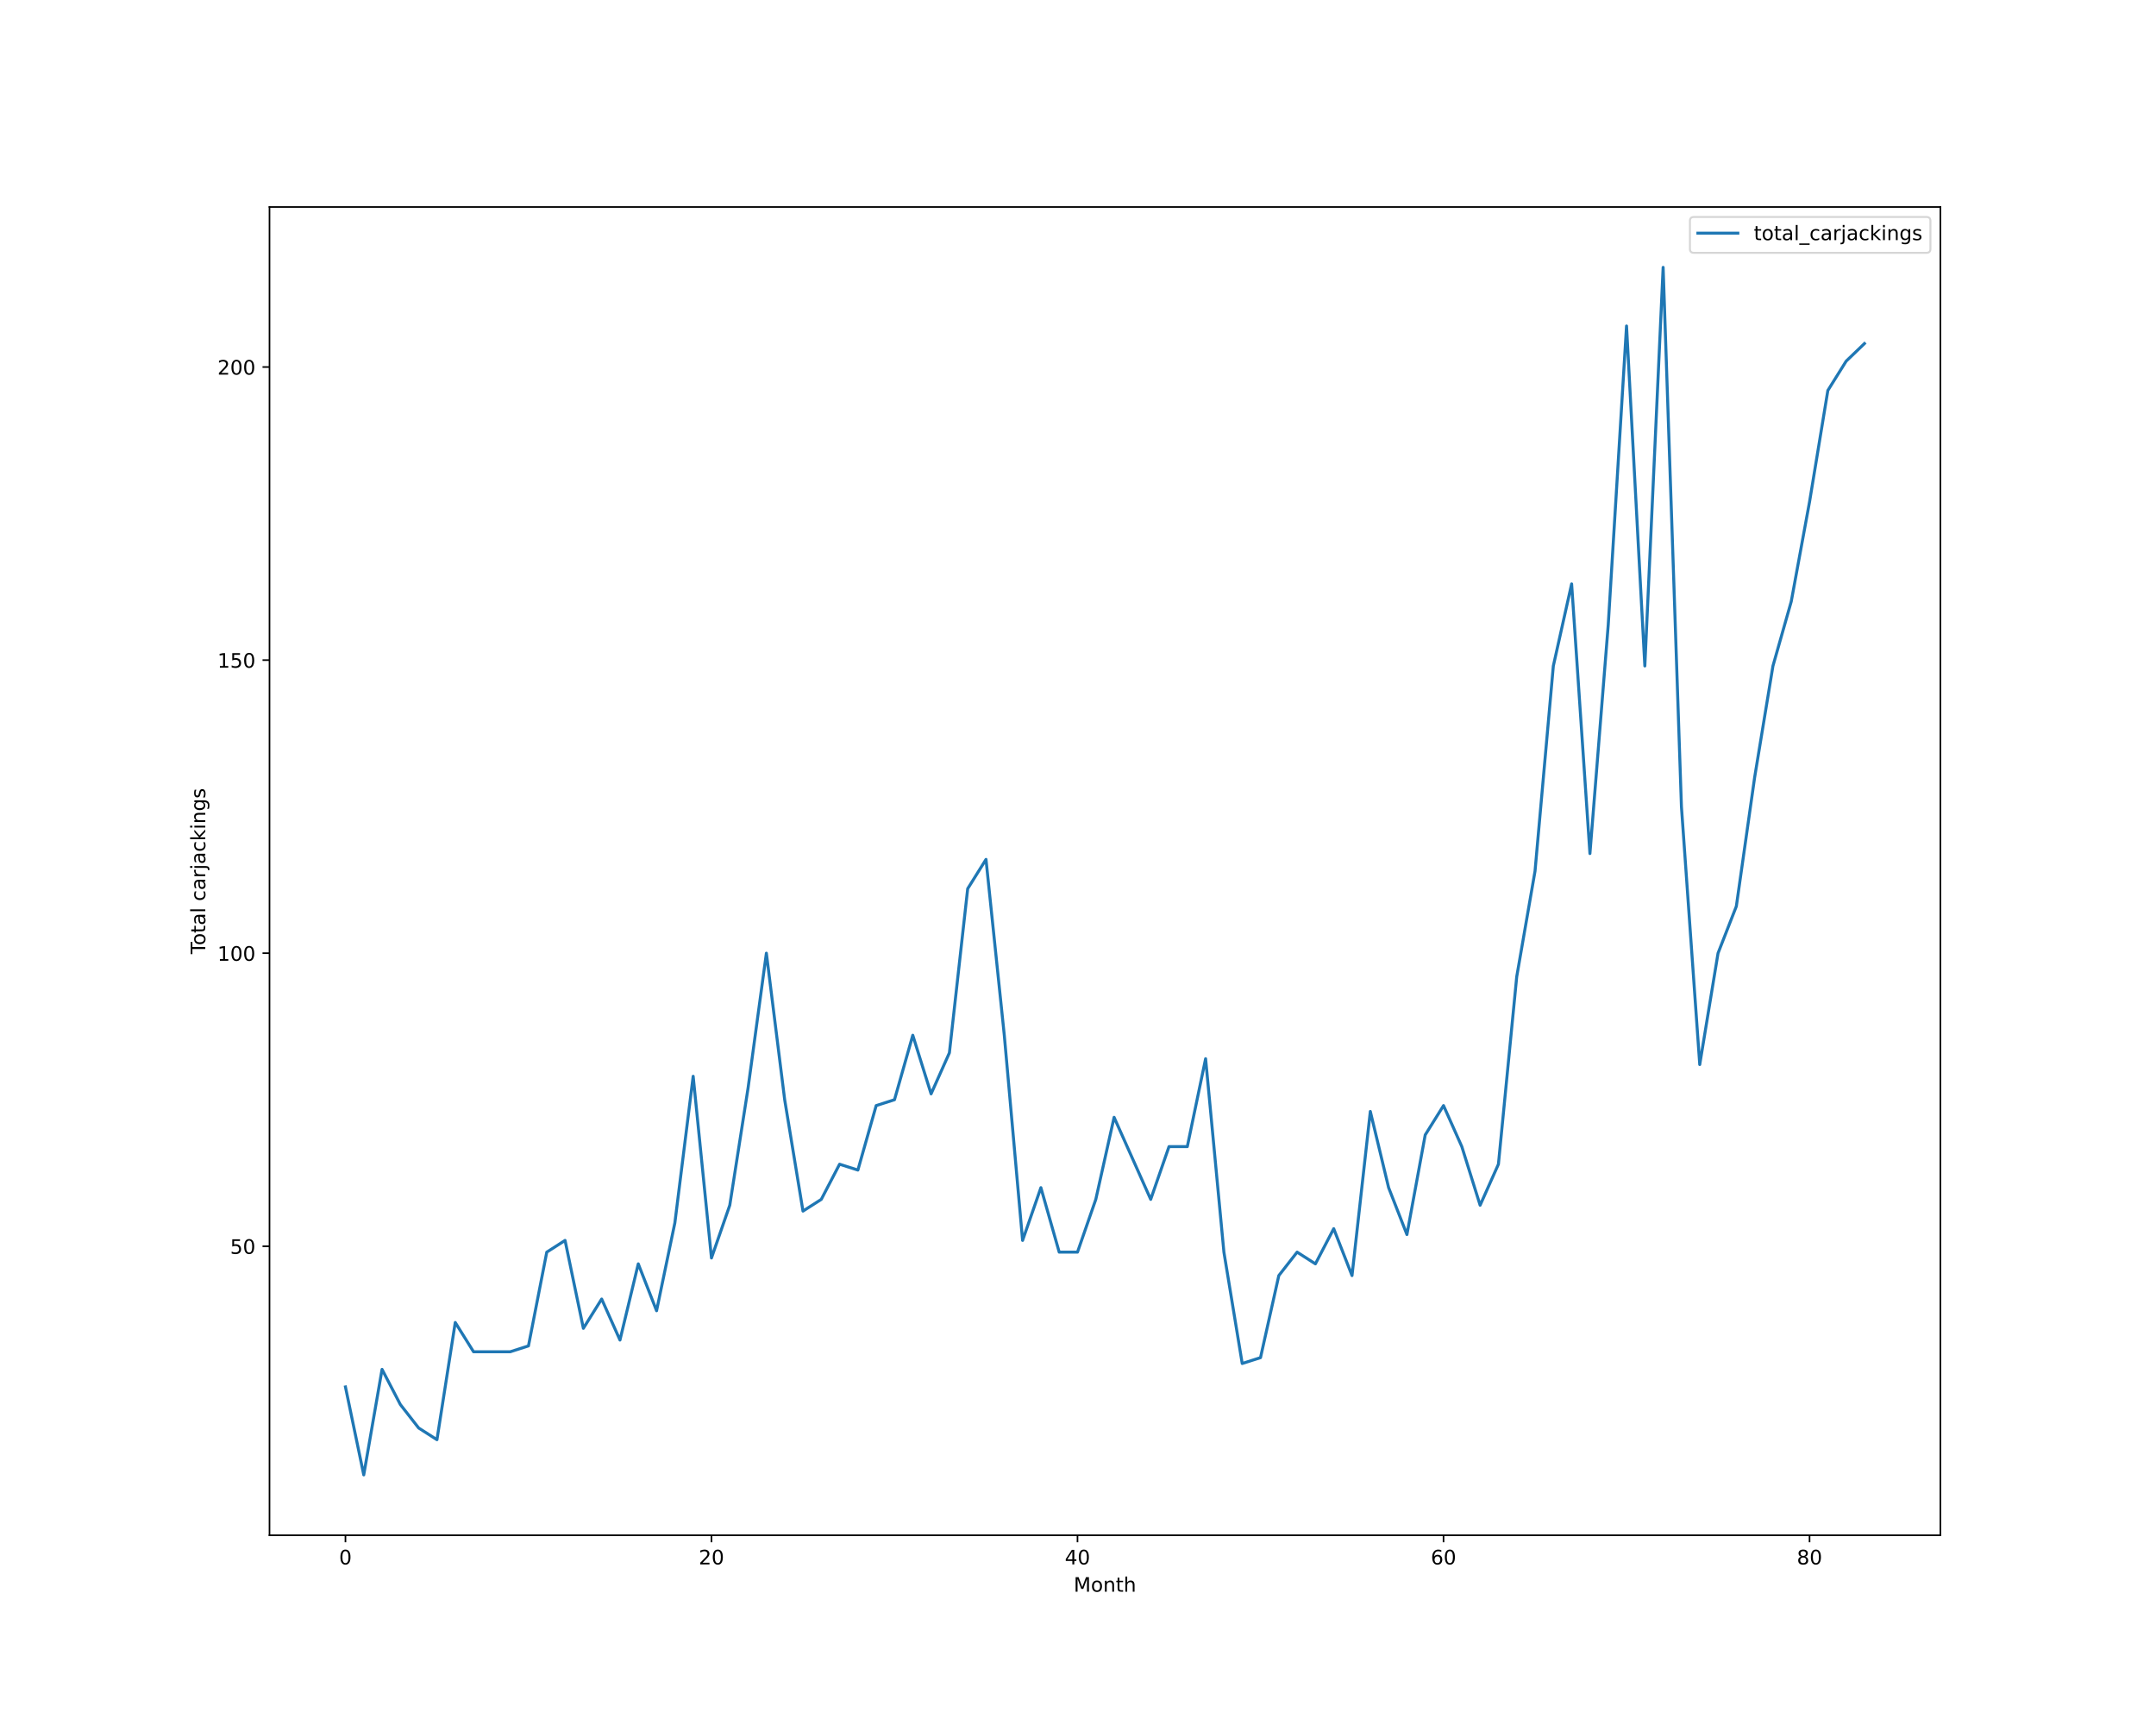
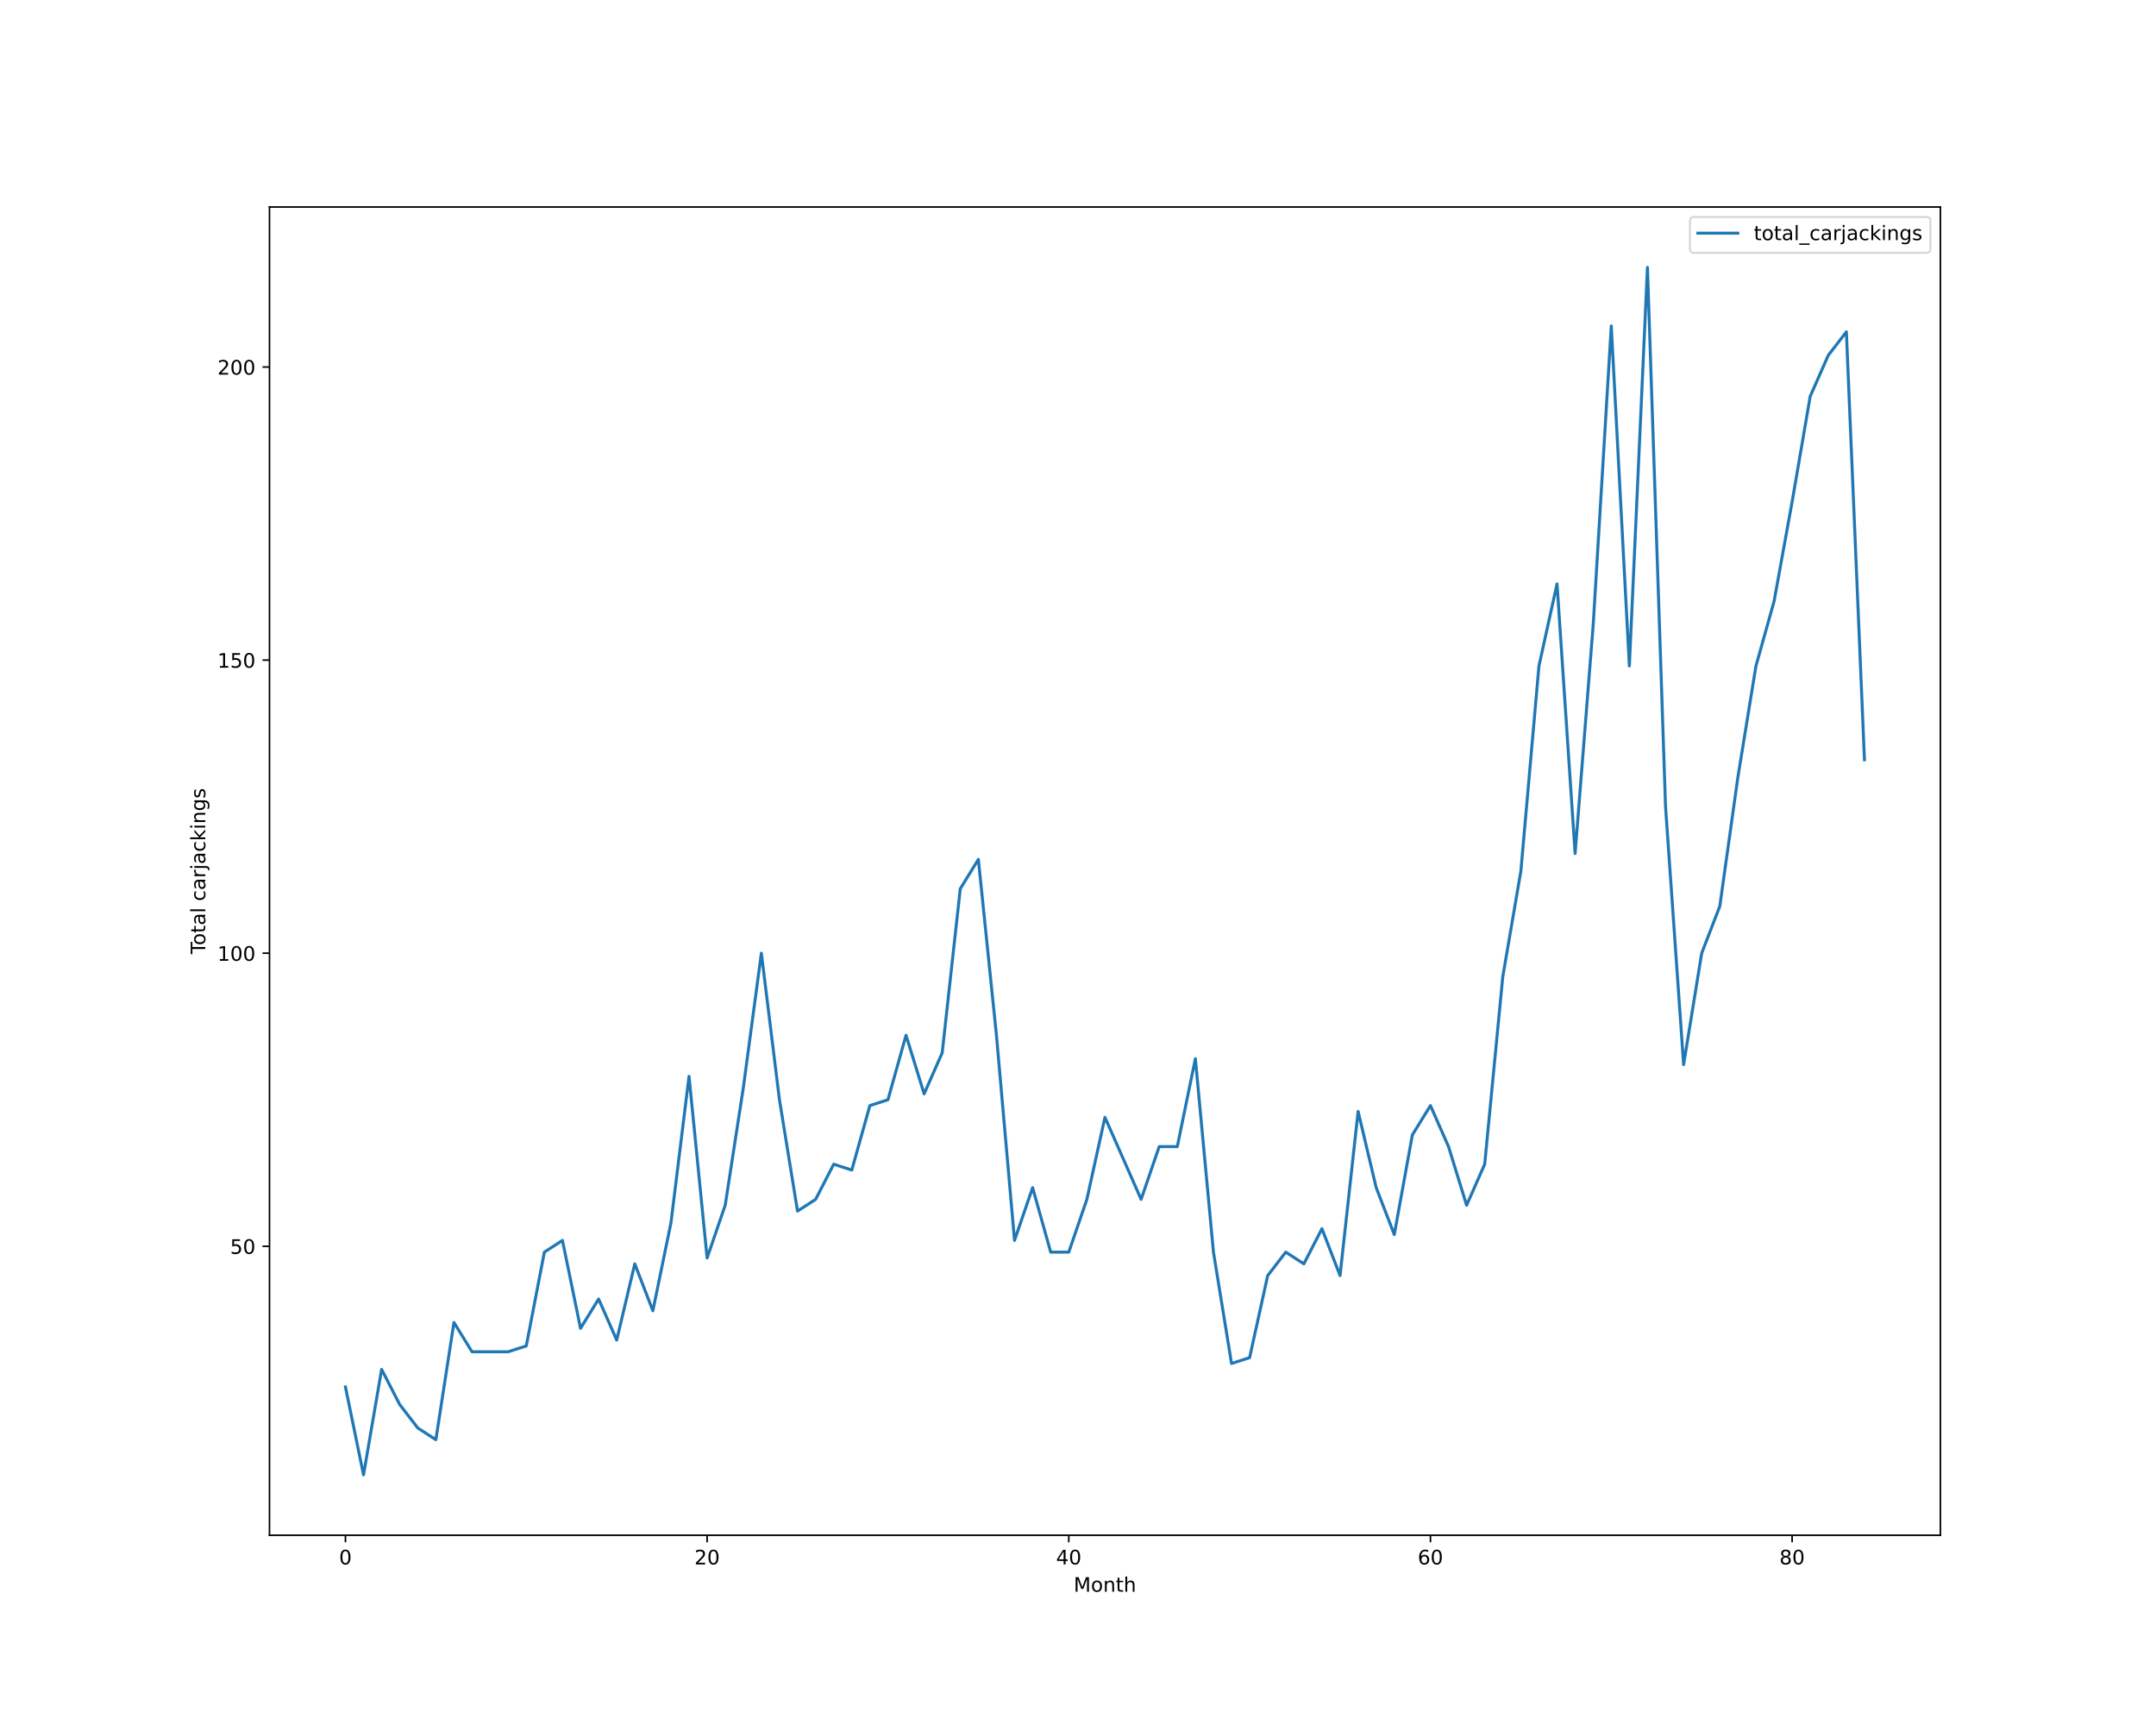
<svg xmlns="http://www.w3.org/2000/svg" xmlns:xlink="http://www.w3.org/1999/xlink" height="864pt" version="1.1" viewBox="0 0 1080 864" width="1080pt">
  <defs>
    <style type="text/css">*{stroke-linecap:butt;stroke-linejoin:round;}</style>
  </defs>
  <g id="figure_1">
    <g id="patch_1">
      <path d="M 0 864  L 1080 864  L 1080 0  L 0 0  z " style="fill:#ffffff;" />
    </g>
    <g id="axes_1">
      <g id="patch_2">
        <path d="M 135 768.96  L 972 768.96  L 972 103.68  L 135 103.68  z " style="fill:#ffffff;" />
      </g>
      <g id="matplotlib.axis_1">
        <g id="xtick_1">
          <g id="line2d_1">
            <defs>
-               <path d="M 0 0  L 0 3.5  " id="m97c817b490" style="stroke:#000000;stroke-width:0.8;" />
-             </defs>
-             <g>
-               <use style="stroke:#000000;stroke-width:0.8;" x="173.045" xlink:href="#m97c817b490" y="768.96" />
+               <path d="M 0 0  L 0 3.5  " id="m413a605d3d" style="stroke:#000000;stroke-width:0.8;" />
+             </defs>
+             <g>
+               <use style="stroke:#000000;stroke-width:0.8;" x="173.045" xlink:href="#m413a605d3d" y="768.96" />
            </g>
          </g>
          <g id="text_1">
            <g transform="translate(169.8642 783.5584)scale(0.1 -0.1)">
              <defs>
                <path d="M 2034 4250  Q 1547 4250 1301 3770  Q 1056 3291 1056 2328  Q 1056 1369 1301 889  Q 1547 409 2034 409  Q 2525 409 2770 889  Q 3016 1369 3016 2328  Q 3016 3291 2770 3770  Q 2525 4250 2034 4250  z M 2034 4750  Q 2819 4750 3233 4129  Q 3647 3509 3647 2328  Q 3647 1150 3233 529  Q 2819 -91 2034 -91  Q 1250 -91 836 529  Q 422 1150 422 2328  Q 422 3509 836 4129  Q 1250 4750 2034 4750  z " id="DejaVuSans-30" transform="scale(0.015625)" />
              </defs>
              <use xlink:href="#DejaVuSans-30" />
            </g>
          </g>
        </g>
        <g id="xtick_2">
          <g id="line2d_2">
            <g>
-               <use style="stroke:#000000;stroke-width:0.8;" x="356.397" xlink:href="#m97c817b490" y="768.96" />
+               <use style="stroke:#000000;stroke-width:0.8;" x="354.214" xlink:href="#m413a605d3d" y="768.96" />
            </g>
          </g>
          <g id="text_2">
-             <g transform="translate(350.0345 783.5584)scale(0.1 -0.1)">
+             <g transform="translate(347.8518 783.5584)scale(0.1 -0.1)">
              <defs>
                <path d="M 1228 531  L 3431 531  L 3431 0  L 469 0  L 469 531  Q 828 903 1448 1529  Q 2069 2156 2228 2338  Q 2531 2678 2651 2914  Q 2772 3150 2772 3378  Q 2772 3750 2511 3984  Q 2250 4219 1831 4219  Q 1534 4219 1204 4116  Q 875 4013 500 3803  L 500 4441  Q 881 4594 1212 4672  Q 1544 4750 1819 4750  Q 2544 4750 2975 4387  Q 3406 4025 3406 3419  Q 3406 3131 3298 2873  Q 3191 2616 2906 2266  Q 2828 2175 2409 1742  Q 1991 1309 1228 531  z " id="DejaVuSans-32" transform="scale(0.015625)" />
              </defs>
              <use xlink:href="#DejaVuSans-32" />
              <use x="63.623" xlink:href="#DejaVuSans-30" />
            </g>
          </g>
        </g>
        <g id="xtick_3">
          <g id="line2d_3">
            <g>
-               <use style="stroke:#000000;stroke-width:0.8;" x="539.749" xlink:href="#m97c817b490" y="768.96" />
+               <use style="stroke:#000000;stroke-width:0.8;" x="535.383" xlink:href="#m413a605d3d" y="768.96" />
            </g>
          </g>
          <g id="text_3">
-             <g transform="translate(533.3861 783.5584)scale(0.1 -0.1)">
+             <g transform="translate(529.0206 783.5584)scale(0.1 -0.1)">
              <defs>
                <path d="M 2419 4116  L 825 1625  L 2419 1625  L 2419 4116  z M 2253 4666  L 3047 4666  L 3047 1625  L 3713 1625  L 3713 1100  L 3047 1100  L 3047 0  L 2419 0  L 2419 1100  L 313 1100  L 313 1709  L 2253 4666  z " id="DejaVuSans-34" transform="scale(0.015625)" />
              </defs>
              <use xlink:href="#DejaVuSans-34" />
              <use x="63.623" xlink:href="#DejaVuSans-30" />
            </g>
          </g>
        </g>
        <g id="xtick_4">
          <g id="line2d_4">
            <g>
-               <use style="stroke:#000000;stroke-width:0.8;" x="723.1" xlink:href="#m97c817b490" y="768.96" />
+               <use style="stroke:#000000;stroke-width:0.8;" x="716.552" xlink:href="#m413a605d3d" y="768.96" />
            </g>
          </g>
          <g id="text_4">
-             <g transform="translate(716.7377 783.5584)scale(0.1 -0.1)">
+             <g transform="translate(710.1894 783.5584)scale(0.1 -0.1)">
              <defs>
                <path d="M 2113 2584  Q 1688 2584 1439 2293  Q 1191 2003 1191 1497  Q 1191 994 1439 701  Q 1688 409 2113 409  Q 2538 409 2786 701  Q 3034 994 3034 1497  Q 3034 2003 2786 2293  Q 2538 2584 2113 2584  z M 3366 4563  L 3366 3988  Q 3128 4100 2886 4159  Q 2644 4219 2406 4219  Q 1781 4219 1451 3797  Q 1122 3375 1075 2522  Q 1259 2794 1537 2939  Q 1816 3084 2150 3084  Q 2853 3084 3261 2657  Q 3669 2231 3669 1497  Q 3669 778 3244 343  Q 2819 -91 2113 -91  Q 1303 -91 875 529  Q 447 1150 447 2328  Q 447 3434 972 4092  Q 1497 4750 2381 4750  Q 2619 4750 2861 4703  Q 3103 4656 3366 4563  z " id="DejaVuSans-36" transform="scale(0.015625)" />
              </defs>
              <use xlink:href="#DejaVuSans-36" />
              <use x="63.623" xlink:href="#DejaVuSans-30" />
            </g>
          </g>
        </g>
        <g id="xtick_5">
          <g id="line2d_5">
            <g>
-               <use style="stroke:#000000;stroke-width:0.8;" x="906.452" xlink:href="#m97c817b490" y="768.96" />
+               <use style="stroke:#000000;stroke-width:0.8;" x="897.721" xlink:href="#m413a605d3d" y="768.96" />
            </g>
          </g>
          <g id="text_5">
-             <g transform="translate(900.0893 783.5584)scale(0.1 -0.1)">
+             <g transform="translate(891.3583 783.5584)scale(0.1 -0.1)">
              <defs>
                <path d="M 2034 2216  Q 1584 2216 1326 1975  Q 1069 1734 1069 1313  Q 1069 891 1326 650  Q 1584 409 2034 409  Q 2484 409 2743 651  Q 3003 894 3003 1313  Q 3003 1734 2745 1975  Q 2488 2216 2034 2216  z M 1403 2484  Q 997 2584 770 2862  Q 544 3141 544 3541  Q 544 4100 942 4425  Q 1341 4750 2034 4750  Q 2731 4750 3128 4425  Q 3525 4100 3525 3541  Q 3525 3141 3298 2862  Q 3072 2584 2669 2484  Q 3125 2378 3379 2068  Q 3634 1759 3634 1313  Q 3634 634 3220 271  Q 2806 -91 2034 -91  Q 1263 -91 848 271  Q 434 634 434 1313  Q 434 1759 690 2068  Q 947 2378 1403 2484  z M 1172 3481  Q 1172 3119 1398 2916  Q 1625 2713 2034 2713  Q 2441 2713 2670 2916  Q 2900 3119 2900 3481  Q 2900 3844 2670 4047  Q 2441 4250 2034 4250  Q 1625 4250 1398 4047  Q 1172 3844 1172 3481  z " id="DejaVuSans-38" transform="scale(0.015625)" />
              </defs>
              <use xlink:href="#DejaVuSans-38" />
              <use x="63.623" xlink:href="#DejaVuSans-30" />
            </g>
          </g>
        </g>
        <g id="text_6">
          <g transform="translate(537.8289 797.2366)scale(0.1 -0.1)">
            <defs>
              <path d="M 628 4666  L 1569 4666  L 2759 1491  L 3956 4666  L 4897 4666  L 4897 0  L 4281 0  L 4281 4097  L 3078 897  L 2444 897  L 1241 4097  L 1241 0  L 628 0  L 628 4666  z " id="DejaVuSans-4d" transform="scale(0.015625)" />
              <path d="M 1959 3097  Q 1497 3097 1228 2736  Q 959 2375 959 1747  Q 959 1119 1226 758  Q 1494 397 1959 397  Q 2419 397 2687 759  Q 2956 1122 2956 1747  Q 2956 2369 2687 2733  Q 2419 3097 1959 3097  z M 1959 3584  Q 2709 3584 3137 3096  Q 3566 2609 3566 1747  Q 3566 888 3137 398  Q 2709 -91 1959 -91  Q 1206 -91 779 398  Q 353 888 353 1747  Q 353 2609 779 3096  Q 1206 3584 1959 3584  z " id="DejaVuSans-6f" transform="scale(0.015625)" />
              <path d="M 3513 2113  L 3513 0  L 2938 0  L 2938 2094  Q 2938 2591 2744 2837  Q 2550 3084 2163 3084  Q 1697 3084 1428 2787  Q 1159 2491 1159 1978  L 1159 0  L 581 0  L 581 3500  L 1159 3500  L 1159 2956  Q 1366 3272 1645 3428  Q 1925 3584 2291 3584  Q 2894 3584 3203 3211  Q 3513 2838 3513 2113  z " id="DejaVuSans-6e" transform="scale(0.015625)" />
              <path d="M 1172 4494  L 1172 3500  L 2356 3500  L 2356 3053  L 1172 3053  L 1172 1153  Q 1172 725 1289 603  Q 1406 481 1766 481  L 2356 481  L 2356 0  L 1766 0  Q 1100 0 847 248  Q 594 497 594 1153  L 594 3053  L 172 3053  L 172 3500  L 594 3500  L 594 4494  L 1172 4494  z " id="DejaVuSans-74" transform="scale(0.015625)" />
              <path d="M 3513 2113  L 3513 0  L 2938 0  L 2938 2094  Q 2938 2591 2744 2837  Q 2550 3084 2163 3084  Q 1697 3084 1428 2787  Q 1159 2491 1159 1978  L 1159 0  L 581 0  L 581 4863  L 1159 4863  L 1159 2956  Q 1366 3272 1645 3428  Q 1925 3584 2291 3584  Q 2894 3584 3203 3211  Q 3513 2838 3513 2113  z " id="DejaVuSans-68" transform="scale(0.015625)" />
            </defs>
            <use xlink:href="#DejaVuSans-4d" />
            <use x="86.279" xlink:href="#DejaVuSans-6f" />
            <use x="147.461" xlink:href="#DejaVuSans-6e" />
            <use x="210.84" xlink:href="#DejaVuSans-74" />
            <use x="250.049" xlink:href="#DejaVuSans-68" />
          </g>
        </g>
      </g>
      <g id="matplotlib.axis_2">
        <g id="ytick_1">
          <g id="line2d_6">
            <defs>
-               <path d="M 0 0  L -3.5 0  " id="m7466c336b7" style="stroke:#000000;stroke-width:0.8;" />
-             </defs>
-             <g>
-               <use style="stroke:#000000;stroke-width:0.8;" x="135" xlink:href="#m7466c336b7" y="624.219" />
+               <path d="M 0 0  L -3.5 0  " id="m9109cd89aa" style="stroke:#000000;stroke-width:0.8;" />
+             </defs>
+             <g>
+               <use style="stroke:#000000;stroke-width:0.8;" x="135" xlink:href="#m9109cd89aa" y="624.219" />
            </g>
          </g>
          <g id="text_7">
            <g transform="translate(115.275 628.0182)scale(0.1 -0.1)">
              <defs>
                <path d="M 691 4666  L 3169 4666  L 3169 4134  L 1269 4134  L 1269 2991  Q 1406 3038 1543 3061  Q 1681 3084 1819 3084  Q 2600 3084 3056 2656  Q 3513 2228 3513 1497  Q 3513 744 3044 326  Q 2575 -91 1722 -91  Q 1428 -91 1123 -41  Q 819 9 494 109  L 494 744  Q 775 591 1075 516  Q 1375 441 1709 441  Q 2250 441 2565 725  Q 2881 1009 2881 1497  Q 2881 1984 2565 2268  Q 2250 2553 1709 2553  Q 1456 2553 1204 2497  Q 953 2441 691 2322  L 691 4666  z " id="DejaVuSans-35" transform="scale(0.015625)" />
              </defs>
              <use xlink:href="#DejaVuSans-35" />
              <use x="63.623" xlink:href="#DejaVuSans-30" />
            </g>
          </g>
        </g>
        <g id="ytick_2">
          <g id="line2d_7">
            <g>
-               <use style="stroke:#000000;stroke-width:0.8;" x="135" xlink:href="#m7466c336b7" y="477.423" />
+               <use style="stroke:#000000;stroke-width:0.8;" x="135" xlink:href="#m9109cd89aa" y="477.423" />
            </g>
          </g>
          <g id="text_8">
            <g transform="translate(108.9125 481.2221)scale(0.1 -0.1)">
              <defs>
                <path d="M 794 531  L 1825 531  L 1825 4091  L 703 3866  L 703 4441  L 1819 4666  L 2450 4666  L 2450 531  L 3481 531  L 3481 0  L 794 0  L 794 531  z " id="DejaVuSans-31" transform="scale(0.015625)" />
              </defs>
              <use xlink:href="#DejaVuSans-31" />
              <use x="63.623" xlink:href="#DejaVuSans-30" />
              <use x="127.246" xlink:href="#DejaVuSans-30" />
            </g>
          </g>
        </g>
        <g id="ytick_3">
          <g id="line2d_8">
            <g>
-               <use style="stroke:#000000;stroke-width:0.8;" x="135" xlink:href="#m7466c336b7" y="330.627" />
+               <use style="stroke:#000000;stroke-width:0.8;" x="135" xlink:href="#m9109cd89aa" y="330.627" />
            </g>
          </g>
          <g id="text_9">
            <g transform="translate(108.9125 334.426)scale(0.1 -0.1)">
              <use xlink:href="#DejaVuSans-31" />
              <use x="63.623" xlink:href="#DejaVuSans-35" />
              <use x="127.246" xlink:href="#DejaVuSans-30" />
            </g>
          </g>
        </g>
        <g id="ytick_4">
          <g id="line2d_9">
            <g>
-               <use style="stroke:#000000;stroke-width:0.8;" x="135" xlink:href="#m7466c336b7" y="183.831" />
+               <use style="stroke:#000000;stroke-width:0.8;" x="135" xlink:href="#m9109cd89aa" y="183.831" />
            </g>
          </g>
          <g id="text_10">
            <g transform="translate(108.9125 187.6299)scale(0.1 -0.1)">
              <use xlink:href="#DejaVuSans-32" />
              <use x="63.623" xlink:href="#DejaVuSans-30" />
              <use x="127.246" xlink:href="#DejaVuSans-30" />
            </g>
          </g>
        </g>
        <g id="text_11">
          <g transform="translate(102.8328 477.8888)rotate(-90)scale(0.1 -0.1)">
            <defs>
              <path d="M -19 4666  L 3928 4666  L 3928 4134  L 2272 4134  L 2272 0  L 1638 0  L 1638 4134  L -19 4134  L -19 4666  z " id="DejaVuSans-54" transform="scale(0.015625)" />
              <path d="M 2194 1759  Q 1497 1759 1228 1600  Q 959 1441 959 1056  Q 959 750 1161 570  Q 1363 391 1709 391  Q 2188 391 2477 730  Q 2766 1069 2766 1631  L 2766 1759  L 2194 1759  z M 3341 1997  L 3341 0  L 2766 0  L 2766 531  Q 2569 213 2275 61  Q 1981 -91 1556 -91  Q 1019 -91 701 211  Q 384 513 384 1019  Q 384 1609 779 1909  Q 1175 2209 1959 2209  L 2766 2209  L 2766 2266  Q 2766 2663 2505 2880  Q 2244 3097 1772 3097  Q 1472 3097 1187 3025  Q 903 2953 641 2809  L 641 3341  Q 956 3463 1253 3523  Q 1550 3584 1831 3584  Q 2591 3584 2966 3190  Q 3341 2797 3341 1997  z " id="DejaVuSans-61" transform="scale(0.015625)" />
              <path d="M 603 4863  L 1178 4863  L 1178 0  L 603 0  L 603 4863  z " id="DejaVuSans-6c" transform="scale(0.015625)" />
              <path id="DejaVuSans-20" transform="scale(0.015625)" />
              <path d="M 3122 3366  L 3122 2828  Q 2878 2963 2633 3030  Q 2388 3097 2138 3097  Q 1578 3097 1268 2742  Q 959 2388 959 1747  Q 959 1106 1268 751  Q 1578 397 2138 397  Q 2388 397 2633 464  Q 2878 531 3122 666  L 3122 134  Q 2881 22 2623 -34  Q 2366 -91 2075 -91  Q 1284 -91 818 406  Q 353 903 353 1747  Q 353 2603 823 3093  Q 1294 3584 2113 3584  Q 2378 3584 2631 3529  Q 2884 3475 3122 3366  z " id="DejaVuSans-63" transform="scale(0.015625)" />
              <path d="M 2631 2963  Q 2534 3019 2420 3045  Q 2306 3072 2169 3072  Q 1681 3072 1420 2755  Q 1159 2438 1159 1844  L 1159 0  L 581 0  L 581 3500  L 1159 3500  L 1159 2956  Q 1341 3275 1631 3429  Q 1922 3584 2338 3584  Q 2397 3584 2469 3576  Q 2541 3569 2628 3553  L 2631 2963  z " id="DejaVuSans-72" transform="scale(0.015625)" />
              <path d="M 603 3500  L 1178 3500  L 1178 -63  Q 1178 -731 923 -1031  Q 669 -1331 103 -1331  L -116 -1331  L -116 -844  L 38 -844  Q 366 -844 484 -692  Q 603 -541 603 -63  L 603 3500  z M 603 4863  L 1178 4863  L 1178 4134  L 603 4134  L 603 4863  z " id="DejaVuSans-6a" transform="scale(0.015625)" />
              <path d="M 581 4863  L 1159 4863  L 1159 1991  L 2875 3500  L 3609 3500  L 1753 1863  L 3688 0  L 2938 0  L 1159 1709  L 1159 0  L 581 0  L 581 4863  z " id="DejaVuSans-6b" transform="scale(0.015625)" />
              <path d="M 603 3500  L 1178 3500  L 1178 0  L 603 0  L 603 3500  z M 603 4863  L 1178 4863  L 1178 4134  L 603 4134  L 603 4863  z " id="DejaVuSans-69" transform="scale(0.015625)" />
              <path d="M 2906 1791  Q 2906 2416 2648 2759  Q 2391 3103 1925 3103  Q 1463 3103 1205 2759  Q 947 2416 947 1791  Q 947 1169 1205 825  Q 1463 481 1925 481  Q 2391 481 2648 825  Q 2906 1169 2906 1791  z M 3481 434  Q 3481 -459 3084 -895  Q 2688 -1331 1869 -1331  Q 1566 -1331 1297 -1286  Q 1028 -1241 775 -1147  L 775 -588  Q 1028 -725 1275 -790  Q 1522 -856 1778 -856  Q 2344 -856 2625 -561  Q 2906 -266 2906 331  L 2906 616  Q 2728 306 2450 153  Q 2172 0 1784 0  Q 1141 0 747 490  Q 353 981 353 1791  Q 353 2603 747 3093  Q 1141 3584 1784 3584  Q 2172 3584 2450 3431  Q 2728 3278 2906 2969  L 2906 3500  L 3481 3500  L 3481 434  z " id="DejaVuSans-67" transform="scale(0.015625)" />
              <path d="M 2834 3397  L 2834 2853  Q 2591 2978 2328 3040  Q 2066 3103 1784 3103  Q 1356 3103 1142 2972  Q 928 2841 928 2578  Q 928 2378 1081 2264  Q 1234 2150 1697 2047  L 1894 2003  Q 2506 1872 2764 1633  Q 3022 1394 3022 966  Q 3022 478 2636 193  Q 2250 -91 1575 -91  Q 1294 -91 989 -36  Q 684 19 347 128  L 347 722  Q 666 556 975 473  Q 1284 391 1588 391  Q 1994 391 2212 530  Q 2431 669 2431 922  Q 2431 1156 2273 1281  Q 2116 1406 1581 1522  L 1381 1569  Q 847 1681 609 1914  Q 372 2147 372 2553  Q 372 3047 722 3315  Q 1072 3584 1716 3584  Q 2034 3584 2315 3537  Q 2597 3491 2834 3397  z " id="DejaVuSans-73" transform="scale(0.015625)" />
            </defs>
            <use xlink:href="#DejaVuSans-54" />
            <use x="44.084" xlink:href="#DejaVuSans-6f" />
            <use x="105.266" xlink:href="#DejaVuSans-74" />
            <use x="144.475" xlink:href="#DejaVuSans-61" />
            <use x="205.754" xlink:href="#DejaVuSans-6c" />
            <use x="233.537" xlink:href="#DejaVuSans-20" />
            <use x="265.324" xlink:href="#DejaVuSans-63" />
            <use x="320.305" xlink:href="#DejaVuSans-61" />
            <use x="381.584" xlink:href="#DejaVuSans-72" />
            <use x="422.697" xlink:href="#DejaVuSans-6a" />
            <use x="450.48" xlink:href="#DejaVuSans-61" />
            <use x="511.76" xlink:href="#DejaVuSans-63" />
            <use x="566.74" xlink:href="#DejaVuSans-6b" />
            <use x="624.65" xlink:href="#DejaVuSans-69" />
            <use x="652.434" xlink:href="#DejaVuSans-6e" />
            <use x="715.812" xlink:href="#DejaVuSans-67" />
            <use x="779.289" xlink:href="#DejaVuSans-73" />
          </g>
        </g>
      </g>
      <g id="line2d_10">
-         <path clip-path="url(#pfdfa52cd20)" d="M 173.045 694.681  L 182.213 738.72  L 191.381 685.873  L 200.548 703.489  L 209.716 715.233  L 218.883 721.104  L 228.051 662.386  L 237.219 677.066  L 246.386 677.066  L 255.554 677.066  L 264.721 674.13  L 273.889 627.155  L 283.056 621.283  L 292.224 665.322  L 301.392 650.642  L 310.559 671.194  L 319.727 633.027  L 328.894 656.514  L 338.062 612.475  L 347.229 539.077  L 356.397 630.091  L 365.565 603.668  L 374.732 544.949  L 383.9 477.423  L 393.067 550.821  L 402.235 606.603  L 411.403 600.732  L 420.57 583.116  L 429.738 586.052  L 438.905 553.757  L 448.073 550.821  L 457.24 518.526  L 466.408 547.885  L 475.576 527.334  L 484.743 445.128  L 493.911 430.448  L 503.078 518.526  L 512.246 621.283  L 521.413 594.86  L 530.581 627.155  L 539.749 627.155  L 548.916 600.732  L 558.084 559.629  L 567.251 580.18  L 576.419 600.732  L 585.587 574.308  L 594.754 574.308  L 603.922 530.27  L 613.089 627.155  L 622.257 682.937  L 631.424 680.002  L 640.592 638.899  L 649.76 627.155  L 658.927 633.027  L 668.095 615.411  L 677.262 638.899  L 686.43 556.693  L 695.597 594.86  L 704.765 618.347  L 713.933 568.437  L 723.1 553.757  L 732.268 574.308  L 741.435 603.668  L 750.603 583.116  L 759.771 489.167  L 768.938 436.32  L 778.106 333.563  L 787.273 292.46  L 796.441 427.512  L 805.608 313.011  L 814.776 163.279  L 823.944 333.563  L 833.111 133.92  L 842.279 404.025  L 851.446 533.205  L 860.614 477.423  L 869.781 453.936  L 878.949 389.345  L 888.117 333.563  L 897.284 301.268  L 906.452 251.357  L 915.619 195.574  L 924.787 180.895  L 933.955 172.087  " style="fill:none;stroke:#1f77b4;stroke-linecap:square;stroke-width:1.5;" />
+         <path clip-path="url(#p272a53ff59)" d="M 173.045 694.681  L 182.104 738.72  L 191.162 685.873  L 200.221 703.489  L 209.279 715.233  L 218.338 721.104  L 227.396 662.386  L 236.455 677.066  L 245.513 677.066  L 254.571 677.066  L 263.63 674.13  L 272.688 627.155  L 281.747 621.283  L 290.805 665.322  L 299.864 650.642  L 308.922 671.194  L 317.981 633.027  L 327.039 656.514  L 336.097 612.475  L 345.156 539.077  L 354.214 630.091  L 363.273 603.668  L 372.331 544.949  L 381.39 477.423  L 390.448 550.821  L 399.506 606.603  L 408.565 600.732  L 417.623 583.116  L 426.682 586.052  L 435.74 553.757  L 444.799 550.821  L 453.857 518.526  L 462.916 547.885  L 471.974 527.334  L 481.032 445.128  L 490.091 430.448  L 499.149 518.526  L 508.208 621.283  L 517.266 594.86  L 526.325 627.155  L 535.383 627.155  L 544.442 600.732  L 553.5 559.629  L 562.558 580.18  L 571.617 600.732  L 580.675 574.308  L 589.734 574.308  L 598.792 530.27  L 607.851 627.155  L 616.909 682.937  L 625.968 680.002  L 635.026 638.899  L 644.084 627.155  L 653.143 633.027  L 662.201 615.411  L 671.26 638.899  L 680.318 556.693  L 689.377 594.86  L 698.435 618.347  L 707.494 568.437  L 716.552 553.757  L 725.61 574.308  L 734.669 603.668  L 743.727 583.116  L 752.786 489.167  L 761.844 436.32  L 770.903 333.563  L 779.961 292.46  L 789.019 427.512  L 798.078 313.011  L 807.136 163.279  L 816.195 333.563  L 825.253 133.92  L 834.312 404.025  L 843.37 533.205  L 852.429 477.423  L 861.487 453.936  L 870.545 389.345  L 879.604 333.563  L 888.662 301.268  L 897.721 251.357  L 906.779 198.51  L 915.838 177.959  L 924.896 166.215  L 933.955 380.537  " style="fill:none;stroke:#1f77b4;stroke-linecap:square;stroke-width:1.5;" />
      </g>
      <g id="patch_3">
        <path d="M 135 768.96  L 135 103.68  " style="fill:none;stroke:#000000;stroke-linecap:square;stroke-linejoin:miter;stroke-width:0.8;" />
      </g>
      <g id="patch_4">
        <path d="M 972 768.96  L 972 103.68  " style="fill:none;stroke:#000000;stroke-linecap:square;stroke-linejoin:miter;stroke-width:0.8;" />
      </g>
      <g id="patch_5">
        <path d="M 135 768.96  L 972 768.96  " style="fill:none;stroke:#000000;stroke-linecap:square;stroke-linejoin:miter;stroke-width:0.8;" />
      </g>
      <g id="patch_6">
        <path d="M 135 103.68  L 972 103.68  " style="fill:none;stroke:#000000;stroke-linecap:square;stroke-linejoin:miter;stroke-width:0.8;" />
      </g>
      <g id="legend_1">
        <g id="patch_7">
          <path d="M 848.528 126.636  L 965 126.636  Q 967 126.636 967 124.636  L 967 110.68  Q 967 108.68 965 108.68  L 848.528 108.68  Q 846.528 108.68 846.528 110.68  L 846.528 124.636  Q 846.528 126.636 848.528 126.636  z " style="fill:#ffffff;opacity:0.8;stroke:#cccccc;stroke-linejoin:miter;" />
        </g>
        <g id="line2d_11">
          <path d="M 850.528 116.778  L 870.528 116.778  " style="fill:none;stroke:#1f77b4;stroke-linecap:square;stroke-width:1.5;" />
        </g>
        <g id="line2d_12" />
        <g id="text_12">
          <g transform="translate(878.5281 120.2784)scale(0.1 -0.1)">
            <defs>
              <path d="M 3263 -1063  L 3263 -1509  L -63 -1509  L -63 -1063  L 3263 -1063  z " id="DejaVuSans-5f" transform="scale(0.015625)" />
            </defs>
            <use xlink:href="#DejaVuSans-74" />
            <use x="39.209" xlink:href="#DejaVuSans-6f" />
            <use x="100.391" xlink:href="#DejaVuSans-74" />
            <use x="139.6" xlink:href="#DejaVuSans-61" />
            <use x="200.879" xlink:href="#DejaVuSans-6c" />
            <use x="228.662" xlink:href="#DejaVuSans-5f" />
            <use x="278.662" xlink:href="#DejaVuSans-63" />
            <use x="333.643" xlink:href="#DejaVuSans-61" />
            <use x="394.922" xlink:href="#DejaVuSans-72" />
            <use x="436.035" xlink:href="#DejaVuSans-6a" />
            <use x="463.818" xlink:href="#DejaVuSans-61" />
            <use x="525.098" xlink:href="#DejaVuSans-63" />
            <use x="580.078" xlink:href="#DejaVuSans-6b" />
            <use x="637.988" xlink:href="#DejaVuSans-69" />
            <use x="665.771" xlink:href="#DejaVuSans-6e" />
            <use x="729.15" xlink:href="#DejaVuSans-67" />
            <use x="792.627" xlink:href="#DejaVuSans-73" />
          </g>
        </g>
      </g>
    </g>
  </g>
  <defs>
-     <clipPath id="pfdfa52cd20">
+     <clipPath id="p272a53ff59">
      <rect height="665.28" width="837" x="135" y="103.68" />
    </clipPath>
  </defs>
</svg>
